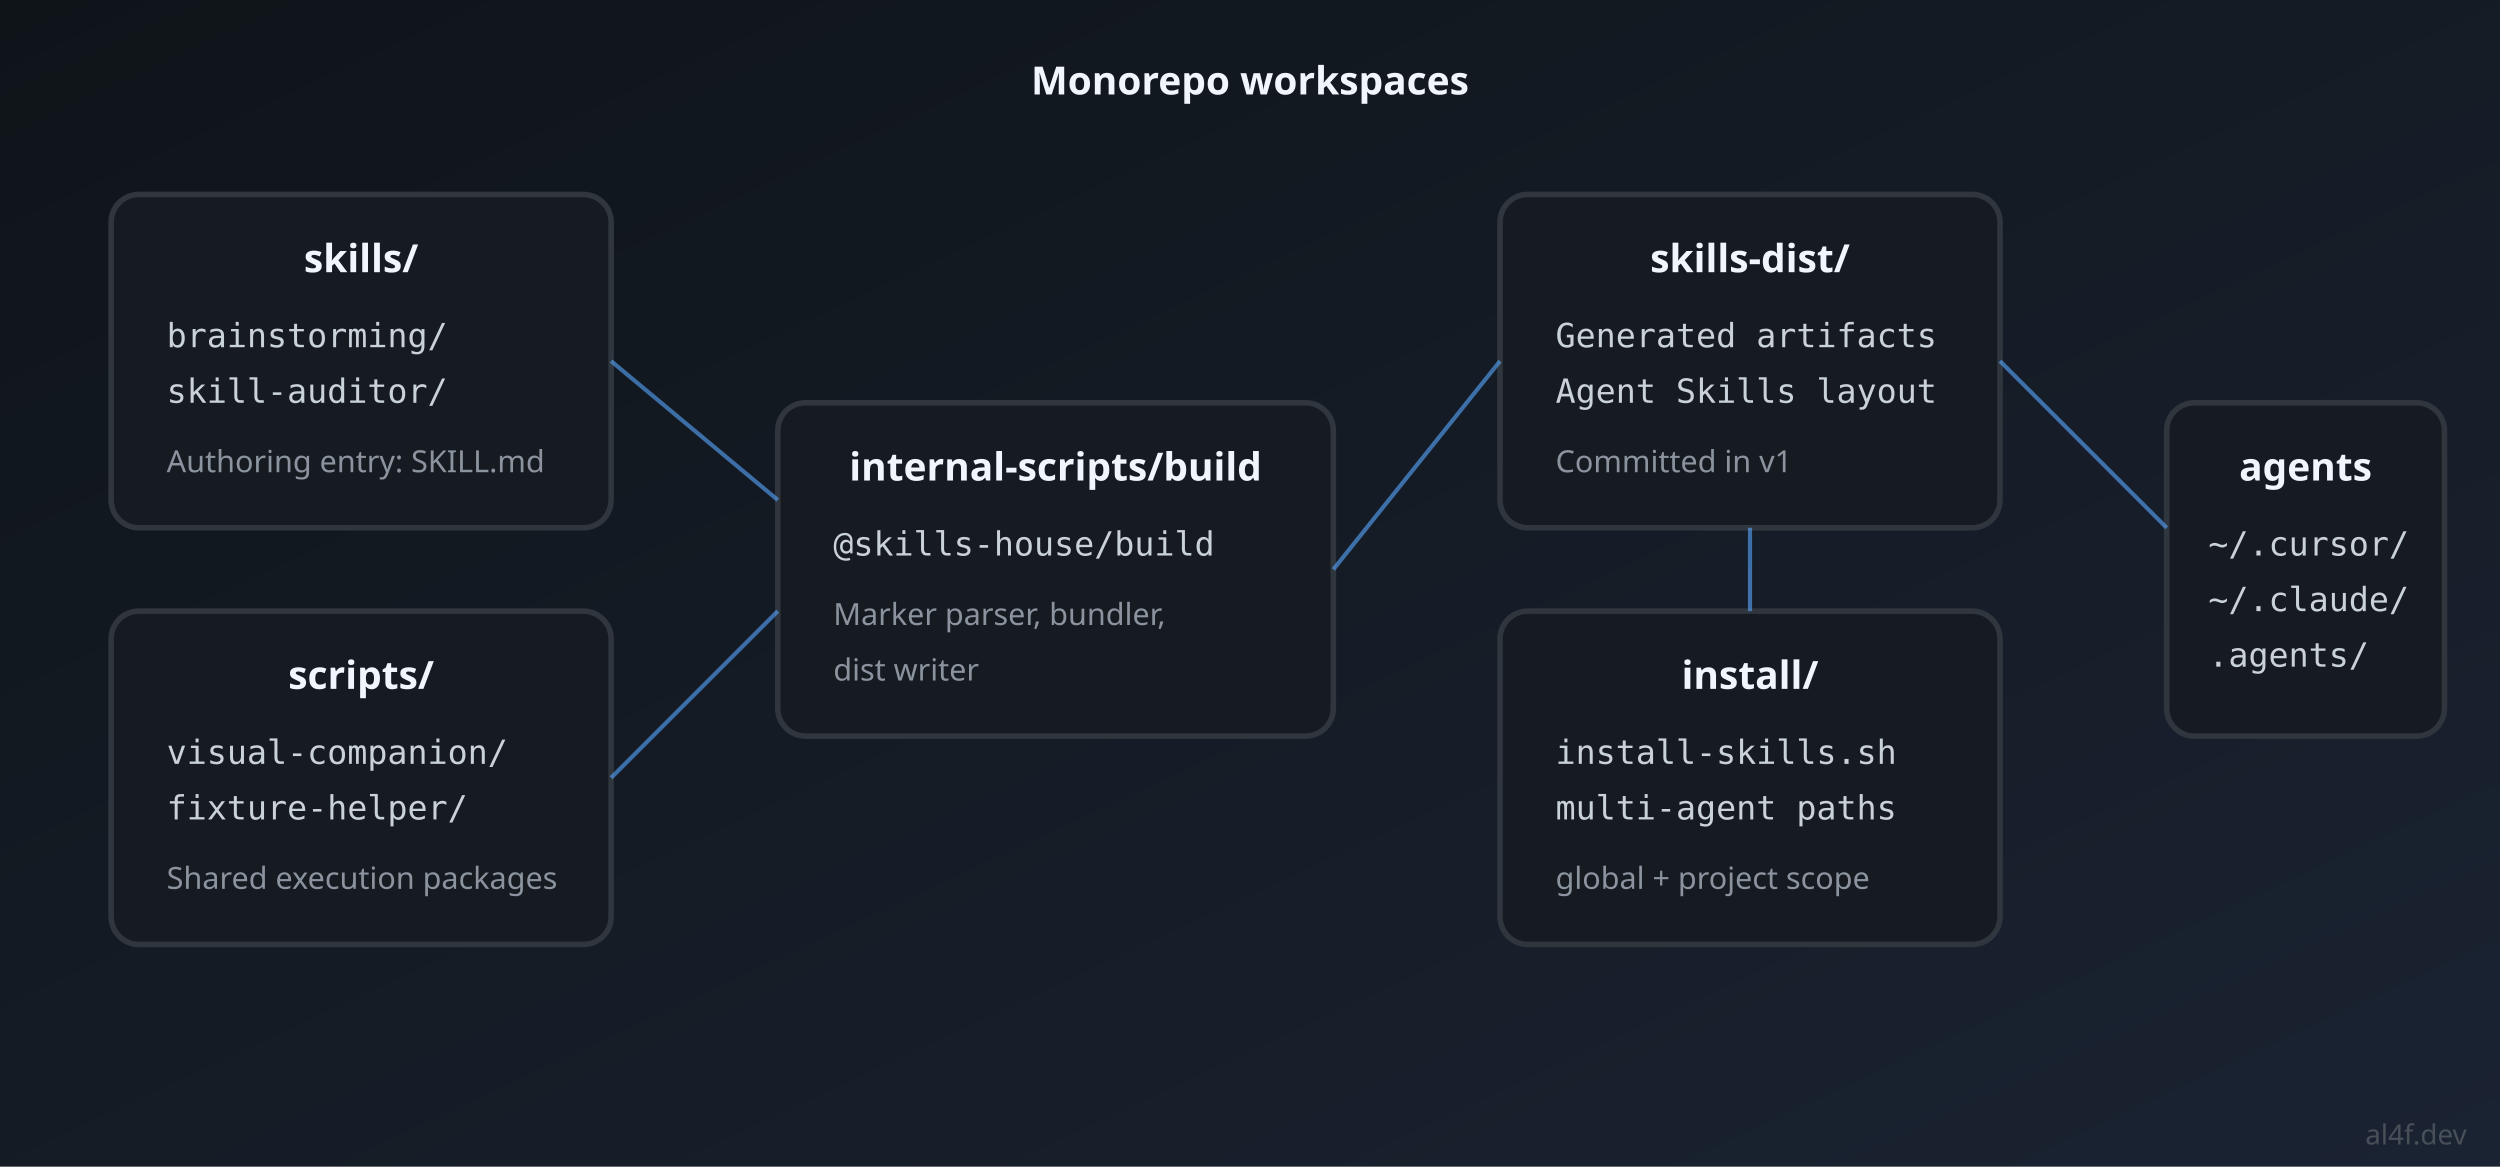
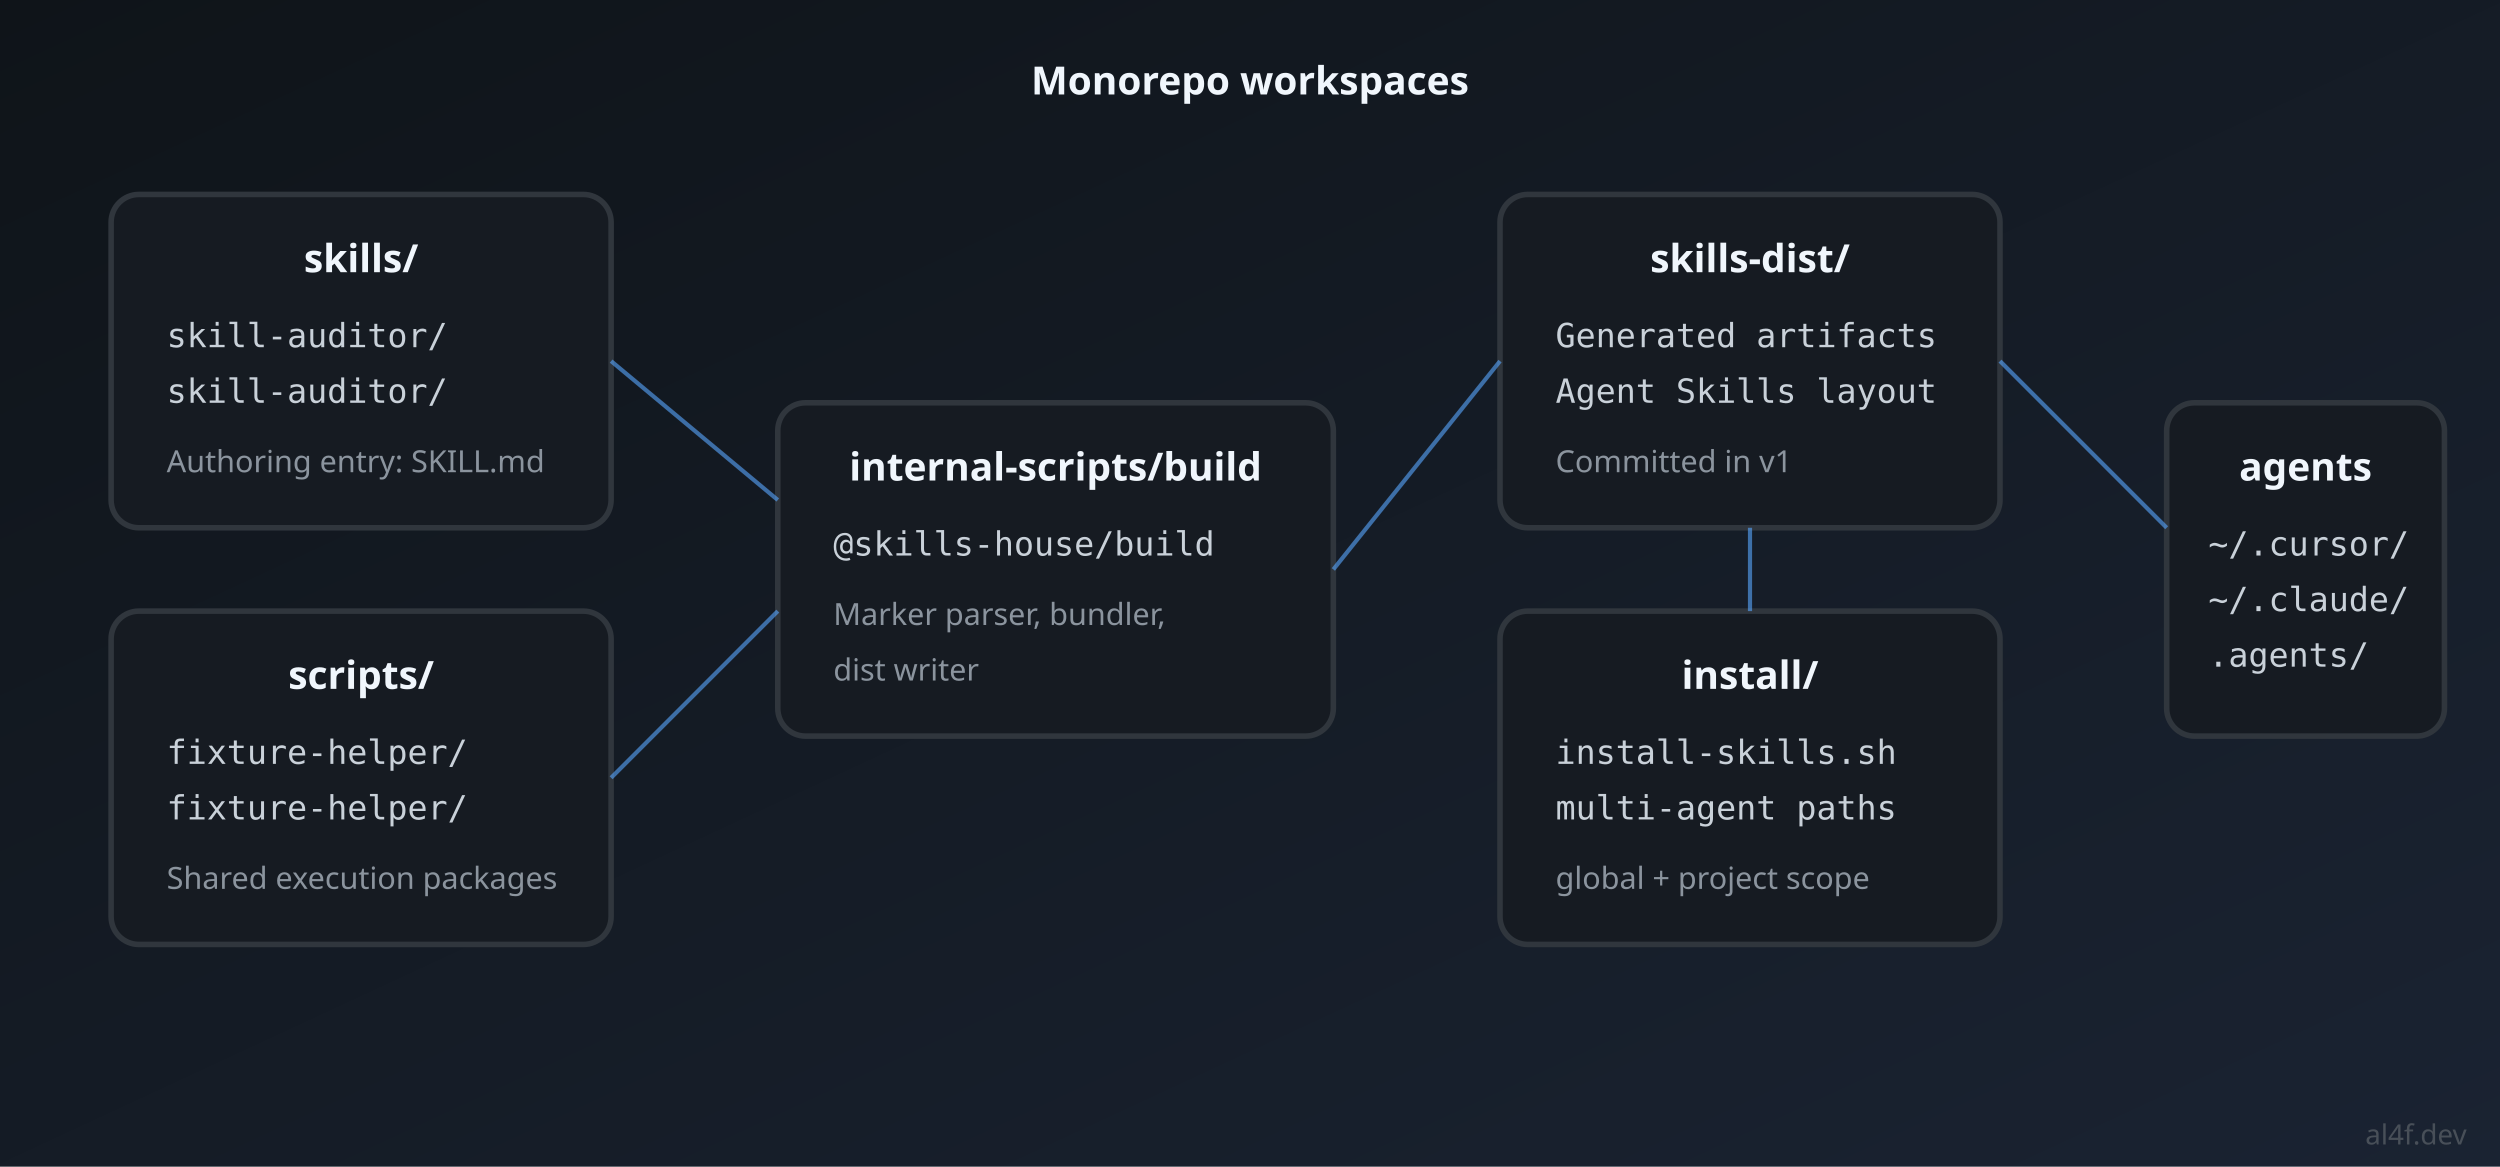
<svg xmlns="http://www.w3.org/2000/svg" viewBox="0 0 900 420" role="img" aria-label="skills-house monorepo layout">
  <defs>
    <linearGradient id="bg3" x1="0%" y1="0%" x2="100%" y2="100%">
      <stop offset="0%" stop-color="#0f1419" />
      <stop offset="100%" stop-color="#1a2332" />
    </linearGradient>
    <style>
      .box { fill: #161b22; stroke: #30363d; stroke-width: 2; rx: 10; }
      .title { fill: #f0f6fc; font: 600 14px system-ui, sans-serif; }
      .mono { fill: #c9d1d9; font: 12px ui-monospace, monospace; }
      .muted { fill: #8b949e; font: 11px system-ui, sans-serif; }
      .credit { fill: #484f58; font: 10px system-ui, sans-serif; }
      .line { stroke: #58a6ff; stroke-width: 1.5; fill: none; opacity: 0.6; }
    </style>
  </defs>
  <rect width="900" height="420" fill="url(#bg3)" />
  <text x="450" y="34" text-anchor="middle" class="title" font-size="18">Monorepo workspaces</text>
  <rect x="40" y="70" width="180" height="120" class="box" />
  <text x="130" y="98" text-anchor="middle" class="title">skills/</text>
-   <text x="60" y="125" class="mono">brainstorming/</text>
+   <text x="60" y="125" class="mono">skill-auditor/</text>
  <text x="60" y="145" class="mono">skill-auditor/</text>
  <text x="60" y="170" class="muted">Authoring entry: SKILL.md</text>
  <rect x="40" y="220" width="180" height="120" class="box" />
  <text x="130" y="248" text-anchor="middle" class="title">scripts/</text>
-   <text x="60" y="275" class="mono">visual-companion/</text>
+   <text x="60" y="275" class="mono">fixture-helper/</text>
  <text x="60" y="295" class="mono">fixture-helper/</text>
  <text x="60" y="320" class="muted">Shared execution packages</text>
  <rect x="280" y="145" width="200" height="120" class="box" />
  <text x="380" y="173" text-anchor="middle" class="title">internal-scripts/build</text>
  <text x="300" y="200" class="mono">@skills-house/build</text>
  <text x="300" y="225" class="muted">Marker parser, bundler,</text>
  <text x="300" y="245" class="muted">dist writer</text>
  <rect x="540" y="70" width="180" height="120" class="box" />
  <text x="630" y="98" text-anchor="middle" class="title">skills-dist/</text>
  <text x="560" y="125" class="mono">Generated artifacts</text>
  <text x="560" y="145" class="mono">Agent Skills layout</text>
  <text x="560" y="170" class="muted">Committed in v1</text>
  <rect x="540" y="220" width="180" height="120" class="box" />
  <text x="630" y="248" text-anchor="middle" class="title">install/</text>
  <text x="560" y="275" class="mono">install-skills.sh</text>
  <text x="560" y="295" class="mono">multi-agent paths</text>
  <text x="560" y="320" class="muted">global + project scope</text>
  <rect x="780" y="145" width="100" height="120" class="box" />
  <text x="830" y="173" text-anchor="middle" class="title">agents</text>
  <text x="795" y="200" class="mono">~/.cursor/</text>
  <text x="795" y="220" class="mono">~/.claude/</text>
  <text x="795" y="240" class="mono">.agents/</text>
  <line x1="220" y1="130" x2="280" y2="180" class="line" />
  <line x1="220" y1="280" x2="280" y2="220" class="line" />
  <line x1="480" y1="205" x2="540" y2="130" class="line" />
  <line x1="720" y1="130" x2="780" y2="190" class="line" />
  <line x1="630" y1="190" x2="630" y2="220" class="line" />
  <text x="888" y="412" text-anchor="end" class="credit">al4f.dev</text>
</svg>
